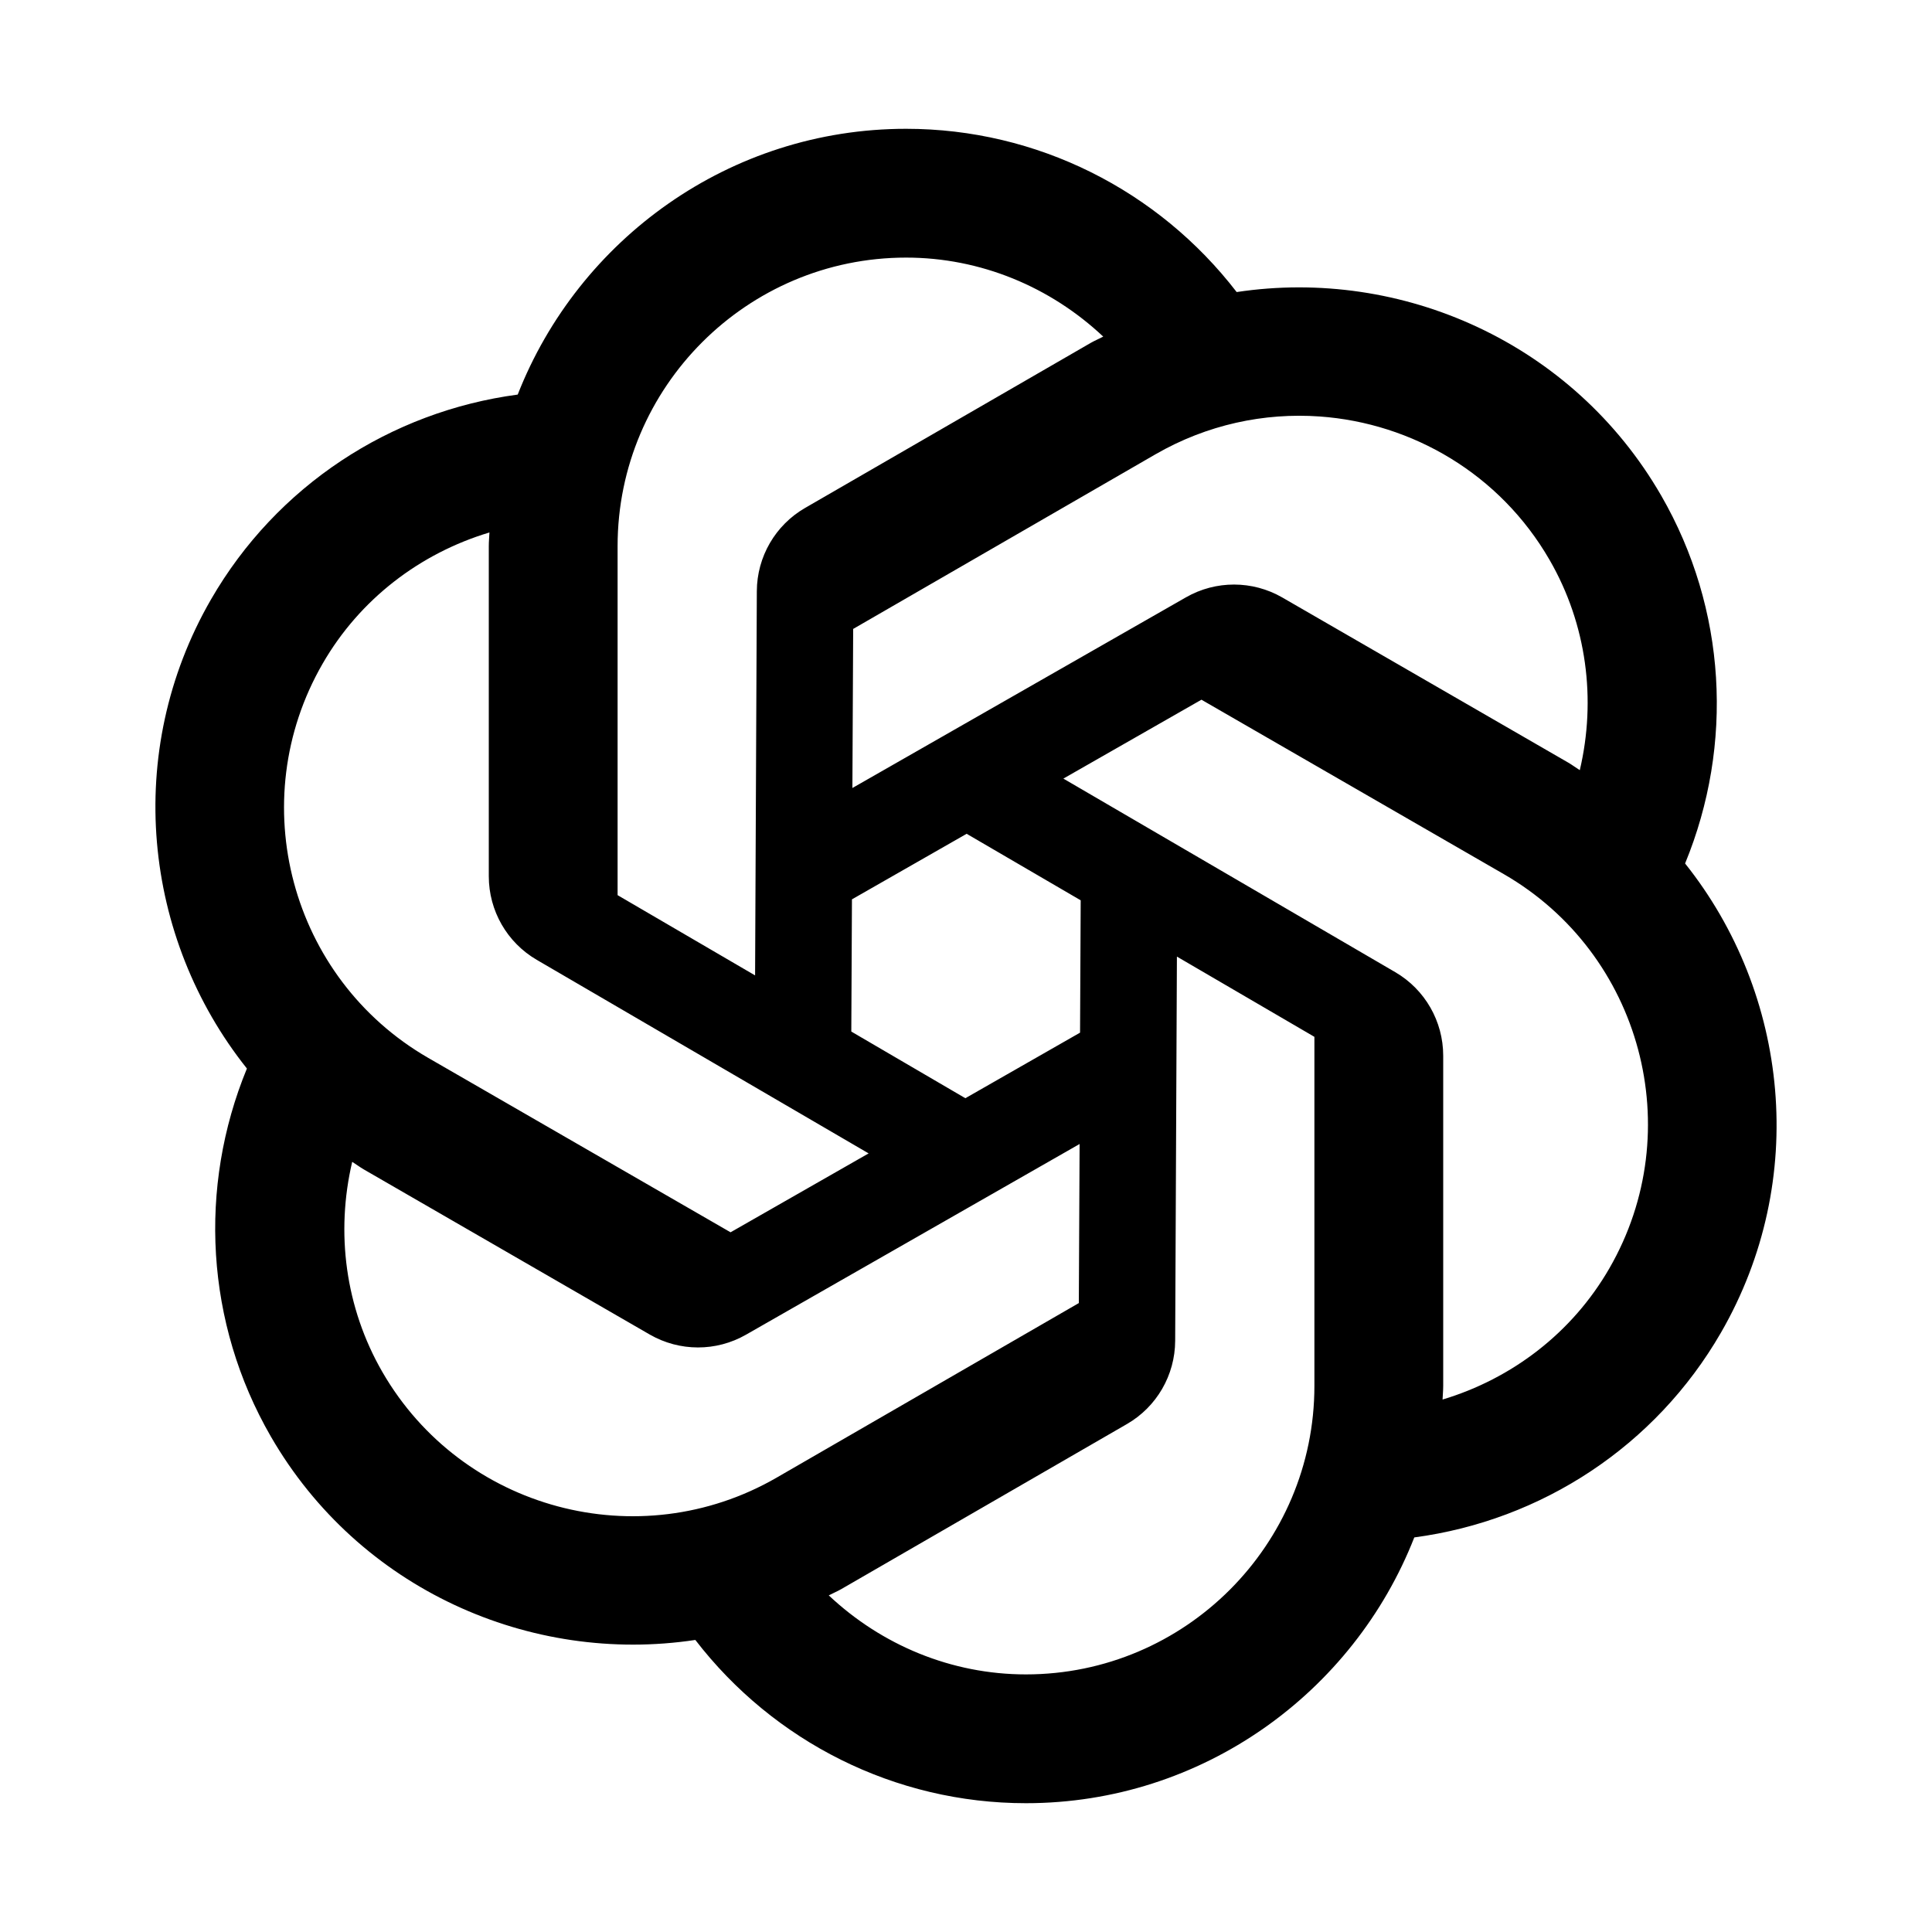
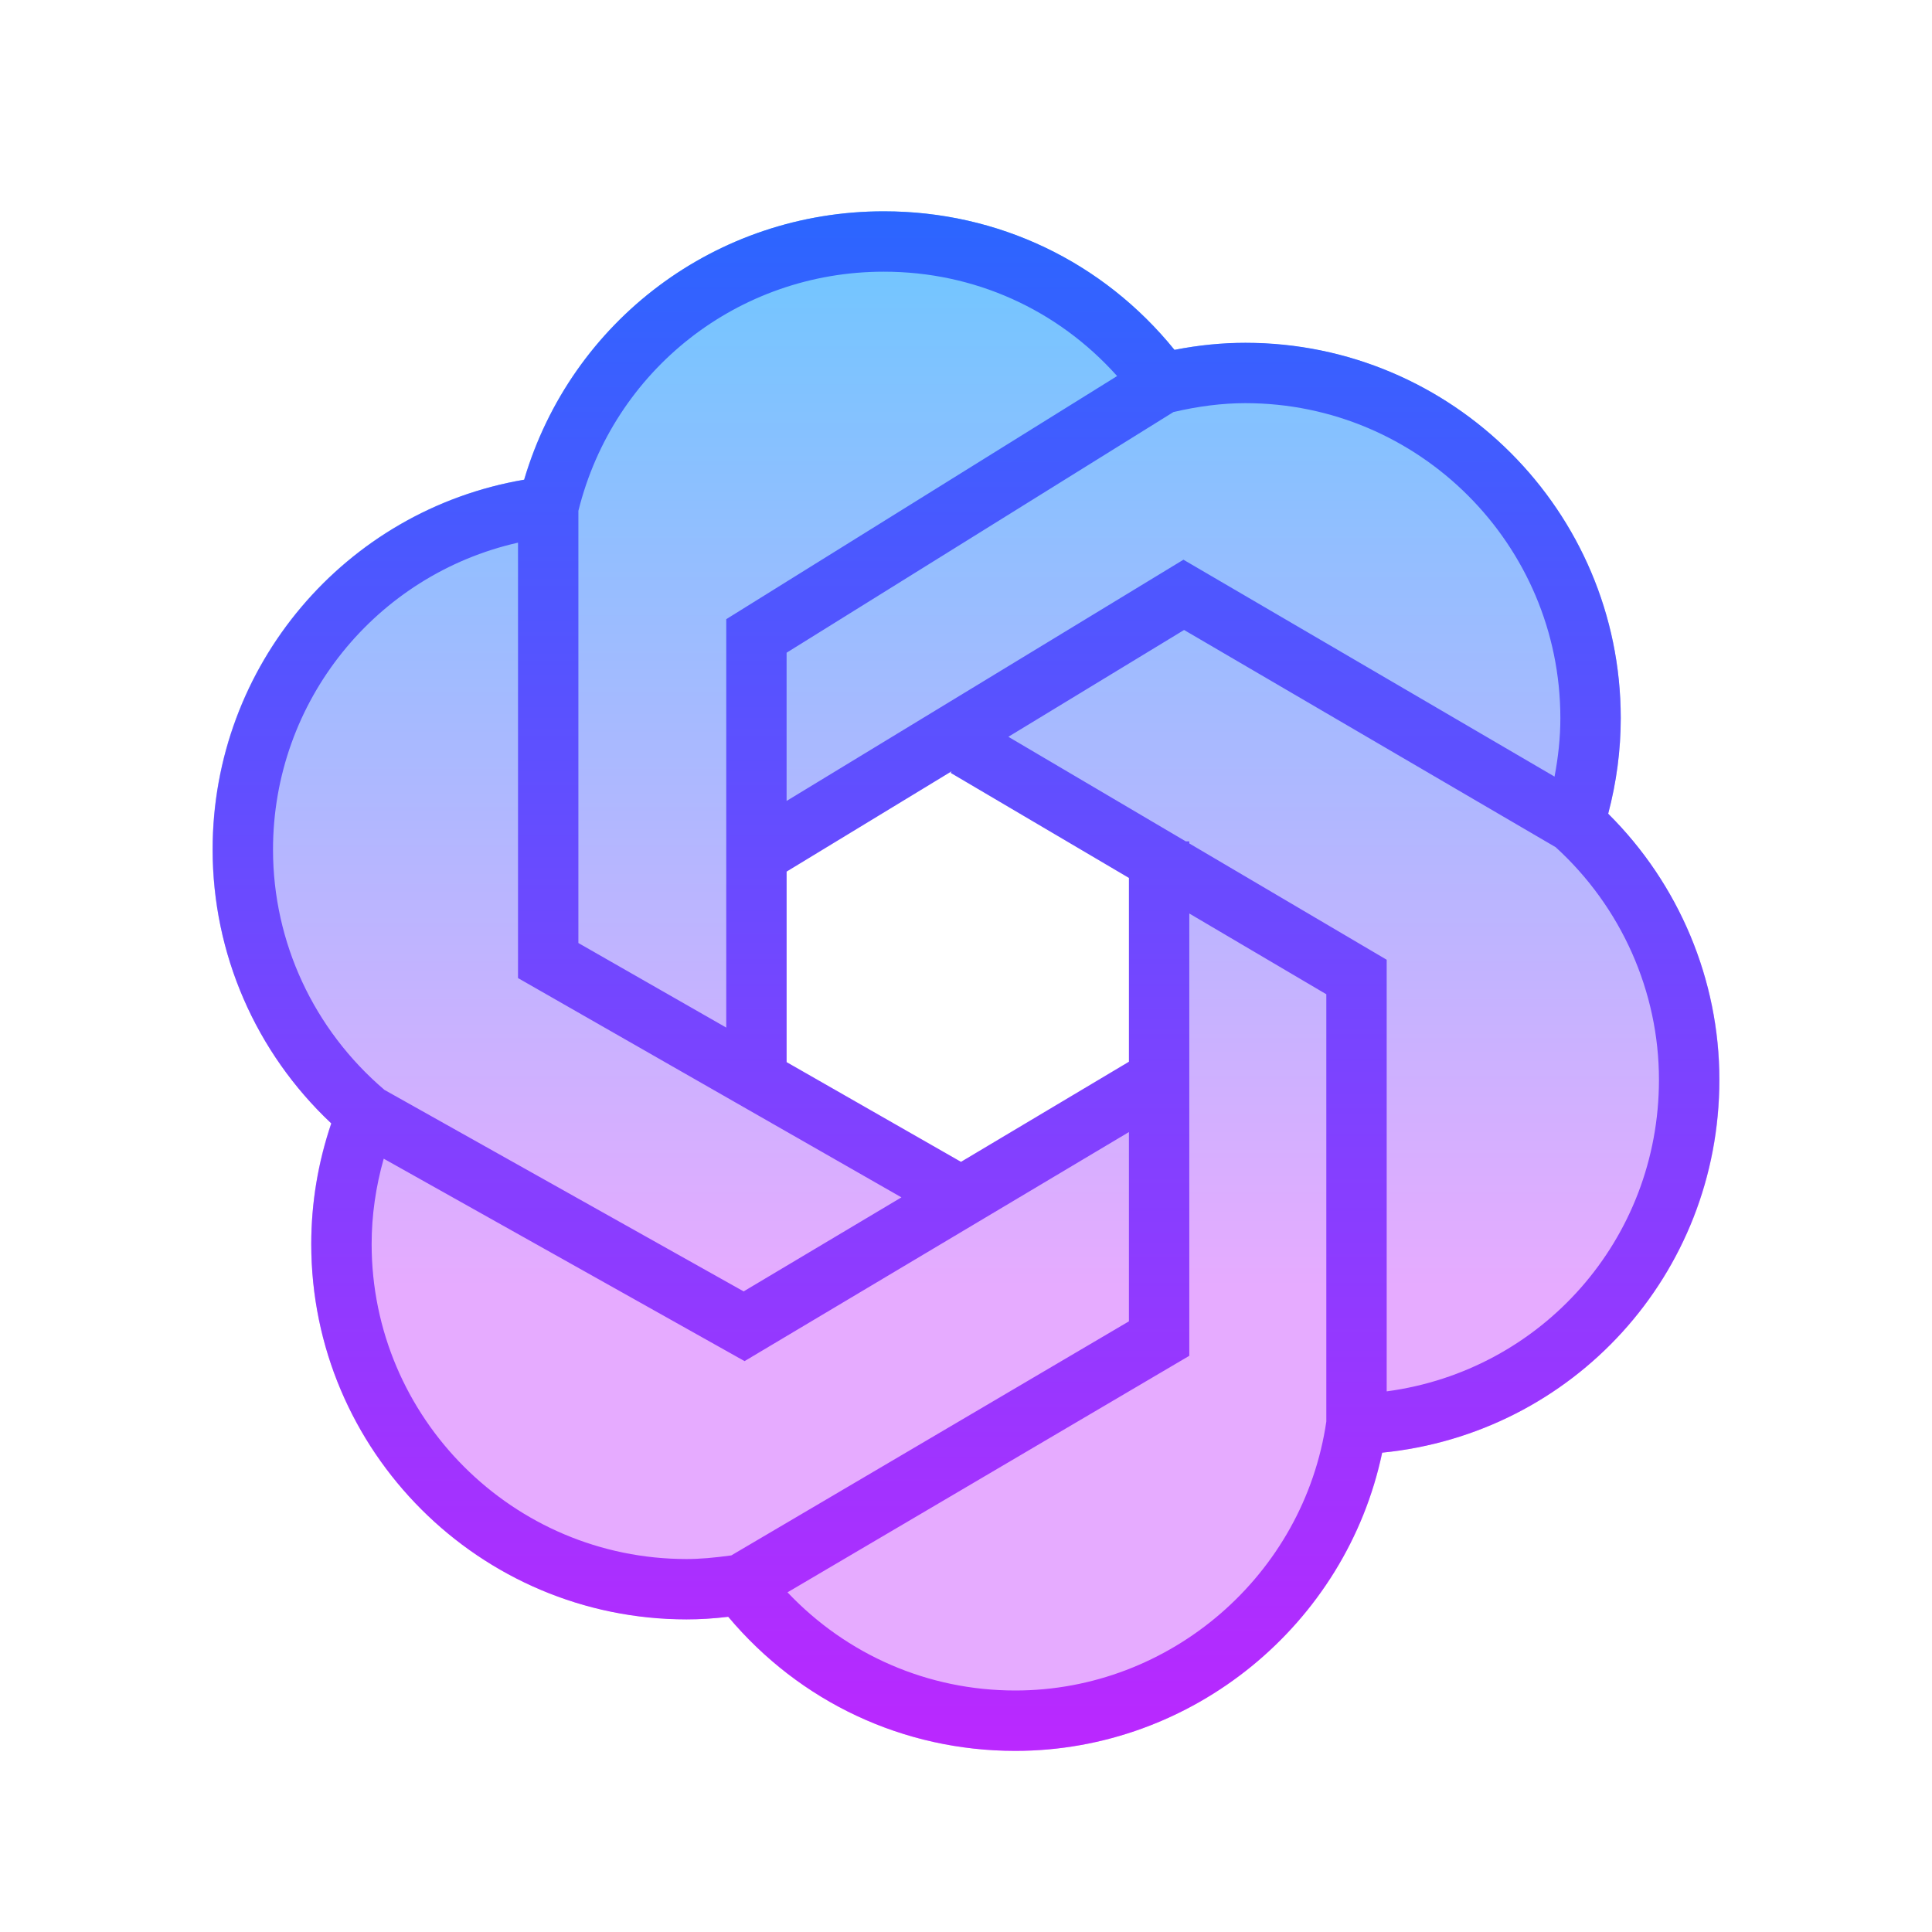
- <svg xmlns="http://www.w3.org/2000/svg" viewBox="0 0 30 30" width="30px" height="30px">
-   <path d="M 14.07 2 C 11.331 2 8.984 3.716 8.039 6.127 C 6.061 6.391 4.294 7.545 3.277 9.307 C 1.908 11.679 2.22 14.568 3.834 16.592 C 3.075 18.436 3.189 20.544 4.205 22.305 C 5.575 24.678 8.236 25.852 10.797 25.465 C 12.014 27.045 13.896 28 15.93 28 C 18.669 28 21.016 26.284 21.961 23.873 C 23.939 23.609 25.706 22.455 26.723 20.693 C 28.092 18.321 27.78 15.432 26.166 13.408 C 26.925 11.564 26.811 9.456 25.795 7.695 C 24.425 5.322 21.764 4.148 19.203 4.535 C 17.986 2.955 16.104 2 14.07 2 z M 14.07 4 C 15.226 4 16.311 4.455 17.131 5.227 C 17.068 5.26 17.003 5.287 16.941 5.322 L 12.502 7.887 C 12.04 8.153 11.754 8.646 11.752 9.18 L 11.725 15.146 L 9.59 13.9 L 9.59 8.48 C 9.59 6.01 11.6 4 14.07 4 z M 20.492 6.467 C 21.927 6.569 23.291 7.358 24.062 8.695 C 24.64 9.696 24.789 10.863 24.531 11.959 C 24.47 11.921 24.414 11.878 24.352 11.842 L 19.91 9.277 C 19.448 9.011 18.879 9.01 18.416 9.275 L 13.236 12.236 L 13.248 9.766 L 17.941 7.055 C 18.744 6.592 19.631 6.406 20.492 6.467 z M 7.6 8.268 C 7.597 8.339 7.59 8.409 7.59 8.48 L 7.59 13.607 C 7.59 14.141 7.873 14.635 8.334 14.904 L 13.488 17.91 L 11.344 19.135 L 6.648 16.426 C 4.509 15.191 3.775 12.444 5.01 10.305 C 5.587 9.304 6.522 8.592 7.6 8.268 z M 18.656 10.865 L 23.352 13.574 C 25.491 14.809 26.225 17.556 24.99 19.695 C 24.413 20.696 23.478 21.408 22.4 21.732 C 22.403 21.661 22.41 21.591 22.41 21.52 L 22.41 16.393 C 22.41 15.859 22.127 15.365 21.666 15.096 L 16.512 12.09 L 18.656 10.865 z M 15.01 12.947 L 16.781 13.98 L 16.771 16.035 L 14.99 17.053 L 13.219 16.018 L 13.229 13.965 L 15.01 12.947 z M 18.275 14.854 L 20.41 16.1 L 20.41 21.52 C 20.41 23.99 18.4 26 15.93 26 C 14.774 26 13.689 25.545 12.869 24.773 C 12.932 24.74 12.997 24.713 13.059 24.678 L 17.498 22.113 C 17.96 21.847 18.246 21.354 18.248 20.82 L 18.275 14.854 z M 16.764 17.764 L 16.752 20.234 L 12.059 22.945 C 9.92 24.18 7.173 23.444 5.938 21.305 C 5.36 20.304 5.211 19.137 5.469 18.041 C 5.53 18.079 5.586 18.122 5.648 18.158 L 10.09 20.723 C 10.552 20.989 11.121 20.99 11.584 20.725 L 16.764 17.764 z" />
+ <svg xmlns="http://www.w3.org/2000/svg" viewBox="0 0 64 64" width="64px" height="64px" baseProfile="basic">
+   <linearGradient id="9yv_OTO3P9eepfu7Rtqera" x1="32" x2="32" y1="7" y2="58" gradientUnits="userSpaceOnUse">
+     <stop offset="0" stop-color="#6dc7ff" />
+     <stop offset=".699" stop-color="#e6abff" />
+   </linearGradient>
+   <path fill="url(#9yv_OTO3P9eepfu7Rtqera)" d="M53.27,26.96c0.28-1.05,0.42-2.11,0.42-3.17c0-6.86-5.58-12.43-12.43-12.43 c-0.77,0-1.56,0.07-2.35,0.23C36.54,8.67,33.06,7,29.28,7c-5.55,0-10.36,3.62-11.92,8.89C11.43,16.9,7.04,22.05,7.04,28.14 c0,3.45,1.43,6.72,3.93,9.07c-0.44,1.3-0.66,2.64-0.66,4c0,6.86,5.58,12.43,12.43,12.43c0.44,0,0.88-0.02,1.38-0.08 C26.5,56.39,29.93,58,33.63,58c5.88,0,10.96-4.19,12.16-9.88c6.32-0.63,11.17-5.91,11.17-12.35 C56.96,32.46,55.62,29.29,53.27,26.96z M38.25,35.88l-6.63,4l-6.5-4v-7.26l6.63-3.87l6.63,3.75L38.25,35.88z" />
+   <linearGradient id="9yv_OTO3P9eepfu7Rtqerb" x1="32" x2="32" y1=".872" y2="62.679" gradientUnits="userSpaceOnUse">
+     <stop offset="0" stop-color="#1a6dff" />
+     <stop offset="1" stop-color="#c822ff" />
+   </linearGradient>
+   <path fill="url(#9yv_OTO3P9eepfu7Rtqerb)" d="M53.274,26.955 c0.275-1.045,0.415-2.107,0.415-3.166c0-6.855-5.578-12.434-12.434-12.434c-0.766,0-1.553,0.079-2.35,0.235 C36.536,8.665,33.062,7,29.278,7c-5.549,0-10.353,3.622-11.913,8.891c-5.93,1.012-10.32,6.163-10.32,12.254 c0,3.448,1.424,6.715,3.93,9.07c-0.44,1.299-0.664,2.64-0.664,3.996c0,6.855,5.578,12.434,12.434,12.434 c0.433,0,0.874-0.027,1.38-0.087C26.501,56.389,29.934,58,33.633,58c5.875,0,10.96-4.192,12.152-9.878 c6.327-0.629,11.17-5.908,11.17-12.355C56.956,32.463,55.622,29.286,53.274,26.955z M51.689,23.789c0,0.646-0.07,1.293-0.193,1.937 l-12.293-7.185l-13.146,7.991v-4.91l12.814-7.972c0.813-0.191,1.615-0.295,2.383-0.295C47.008,13.355,51.689,18.036,51.689,23.789z M37.397,35.171l-5.563,3.316l-5.776-3.303v-6.311l5.465-3.322l-0.031,0.052l5.905,3.48V35.171z M29.278,9 c2.997,0,5.755,1.251,7.728,3.457l-12.948,8.054V34.04l-4.898-2.801V16.922C20.319,12.254,24.462,9,29.278,9z M9.044,28.145 c0-4.923,3.419-9.109,8.116-10.169v14.424l12.701,7.264l-5.227,3.115l-11.897-6.674C10.392,34.107,9.044,31.211,9.044,28.145z M12.311,41.211c0-0.955,0.138-1.902,0.4-2.828l11.954,6.706l12.732-7.588v6.27l-13.172,7.754c-0.57,0.078-1.043,0.12-1.48,0.12 C16.992,51.645,12.311,46.964,12.311,41.211z M33.633,56c-2.886,0-5.578-1.175-7.546-3.252l13.31-7.835V30.261l4.539,2.675V47.09 C43.192,52.173,38.773,56,33.633,56z M45.936,46.091V31.793l-6.539-3.853v-0.068h-0.115l-5.879-3.465l5.821-3.538l12.309,7.195 c2.174,1.981,3.422,4.782,3.422,7.703C54.956,41.055,51.07,45.406,45.936,46.091z" />
</svg>
